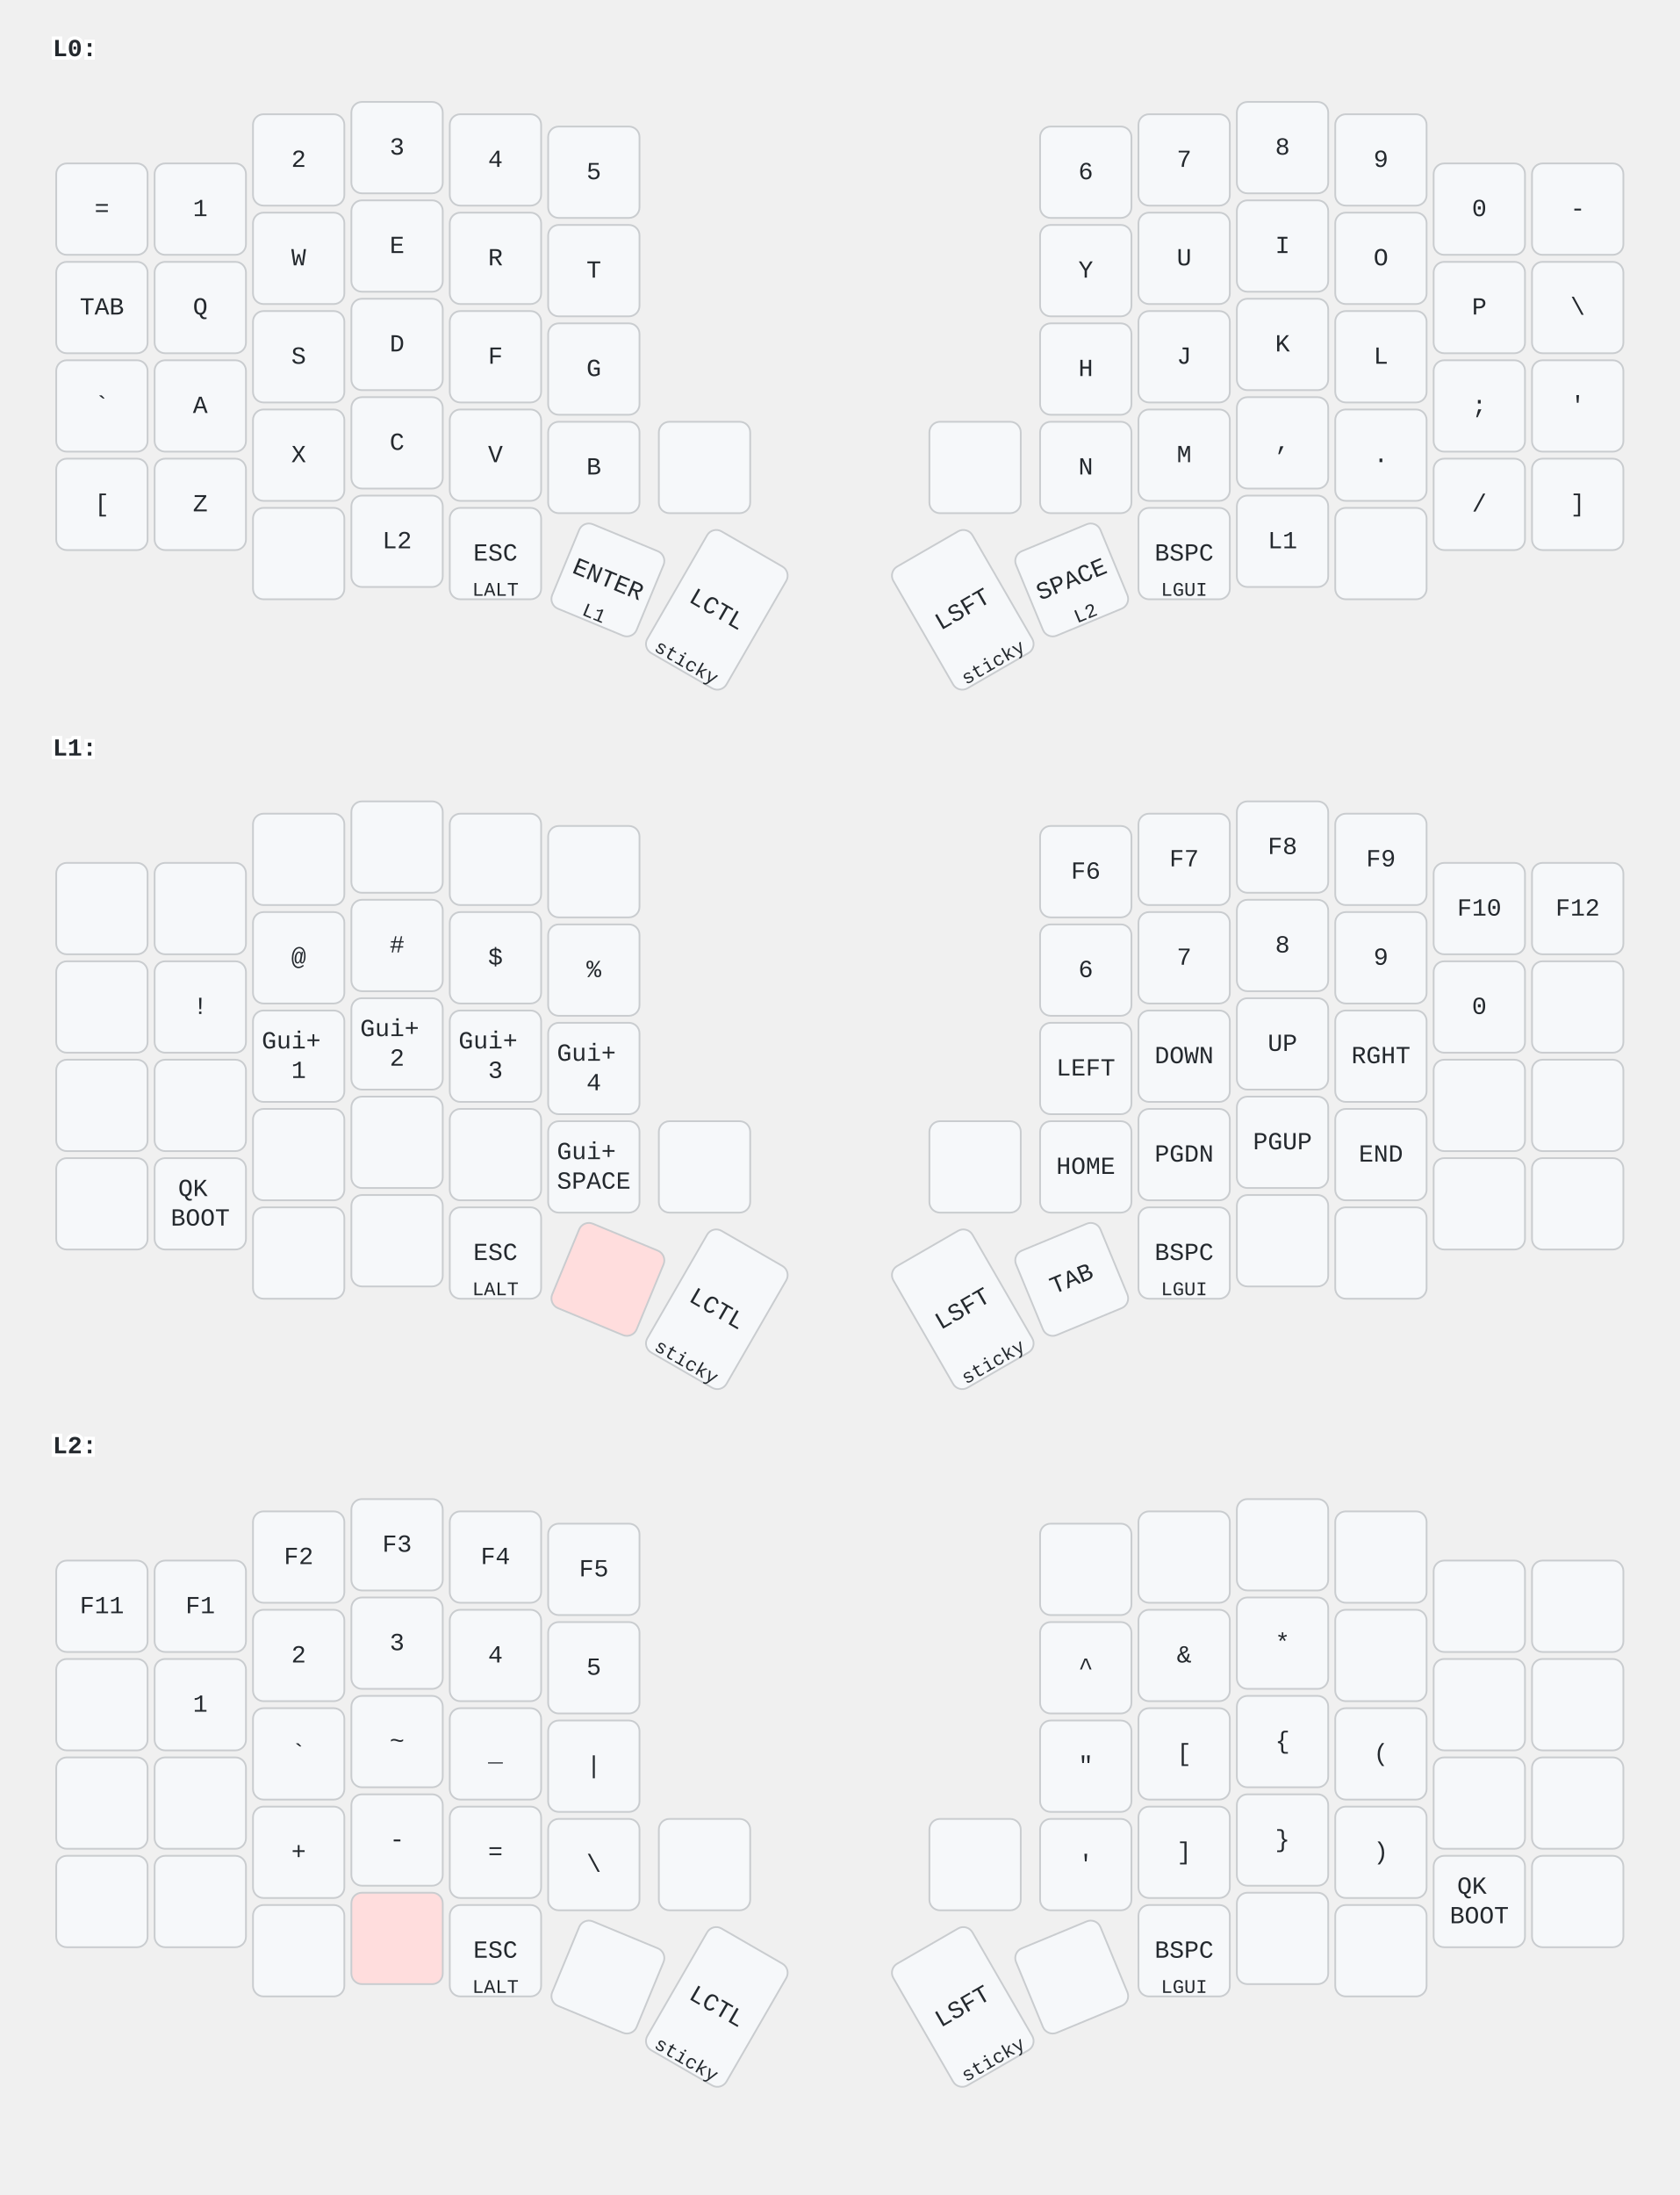
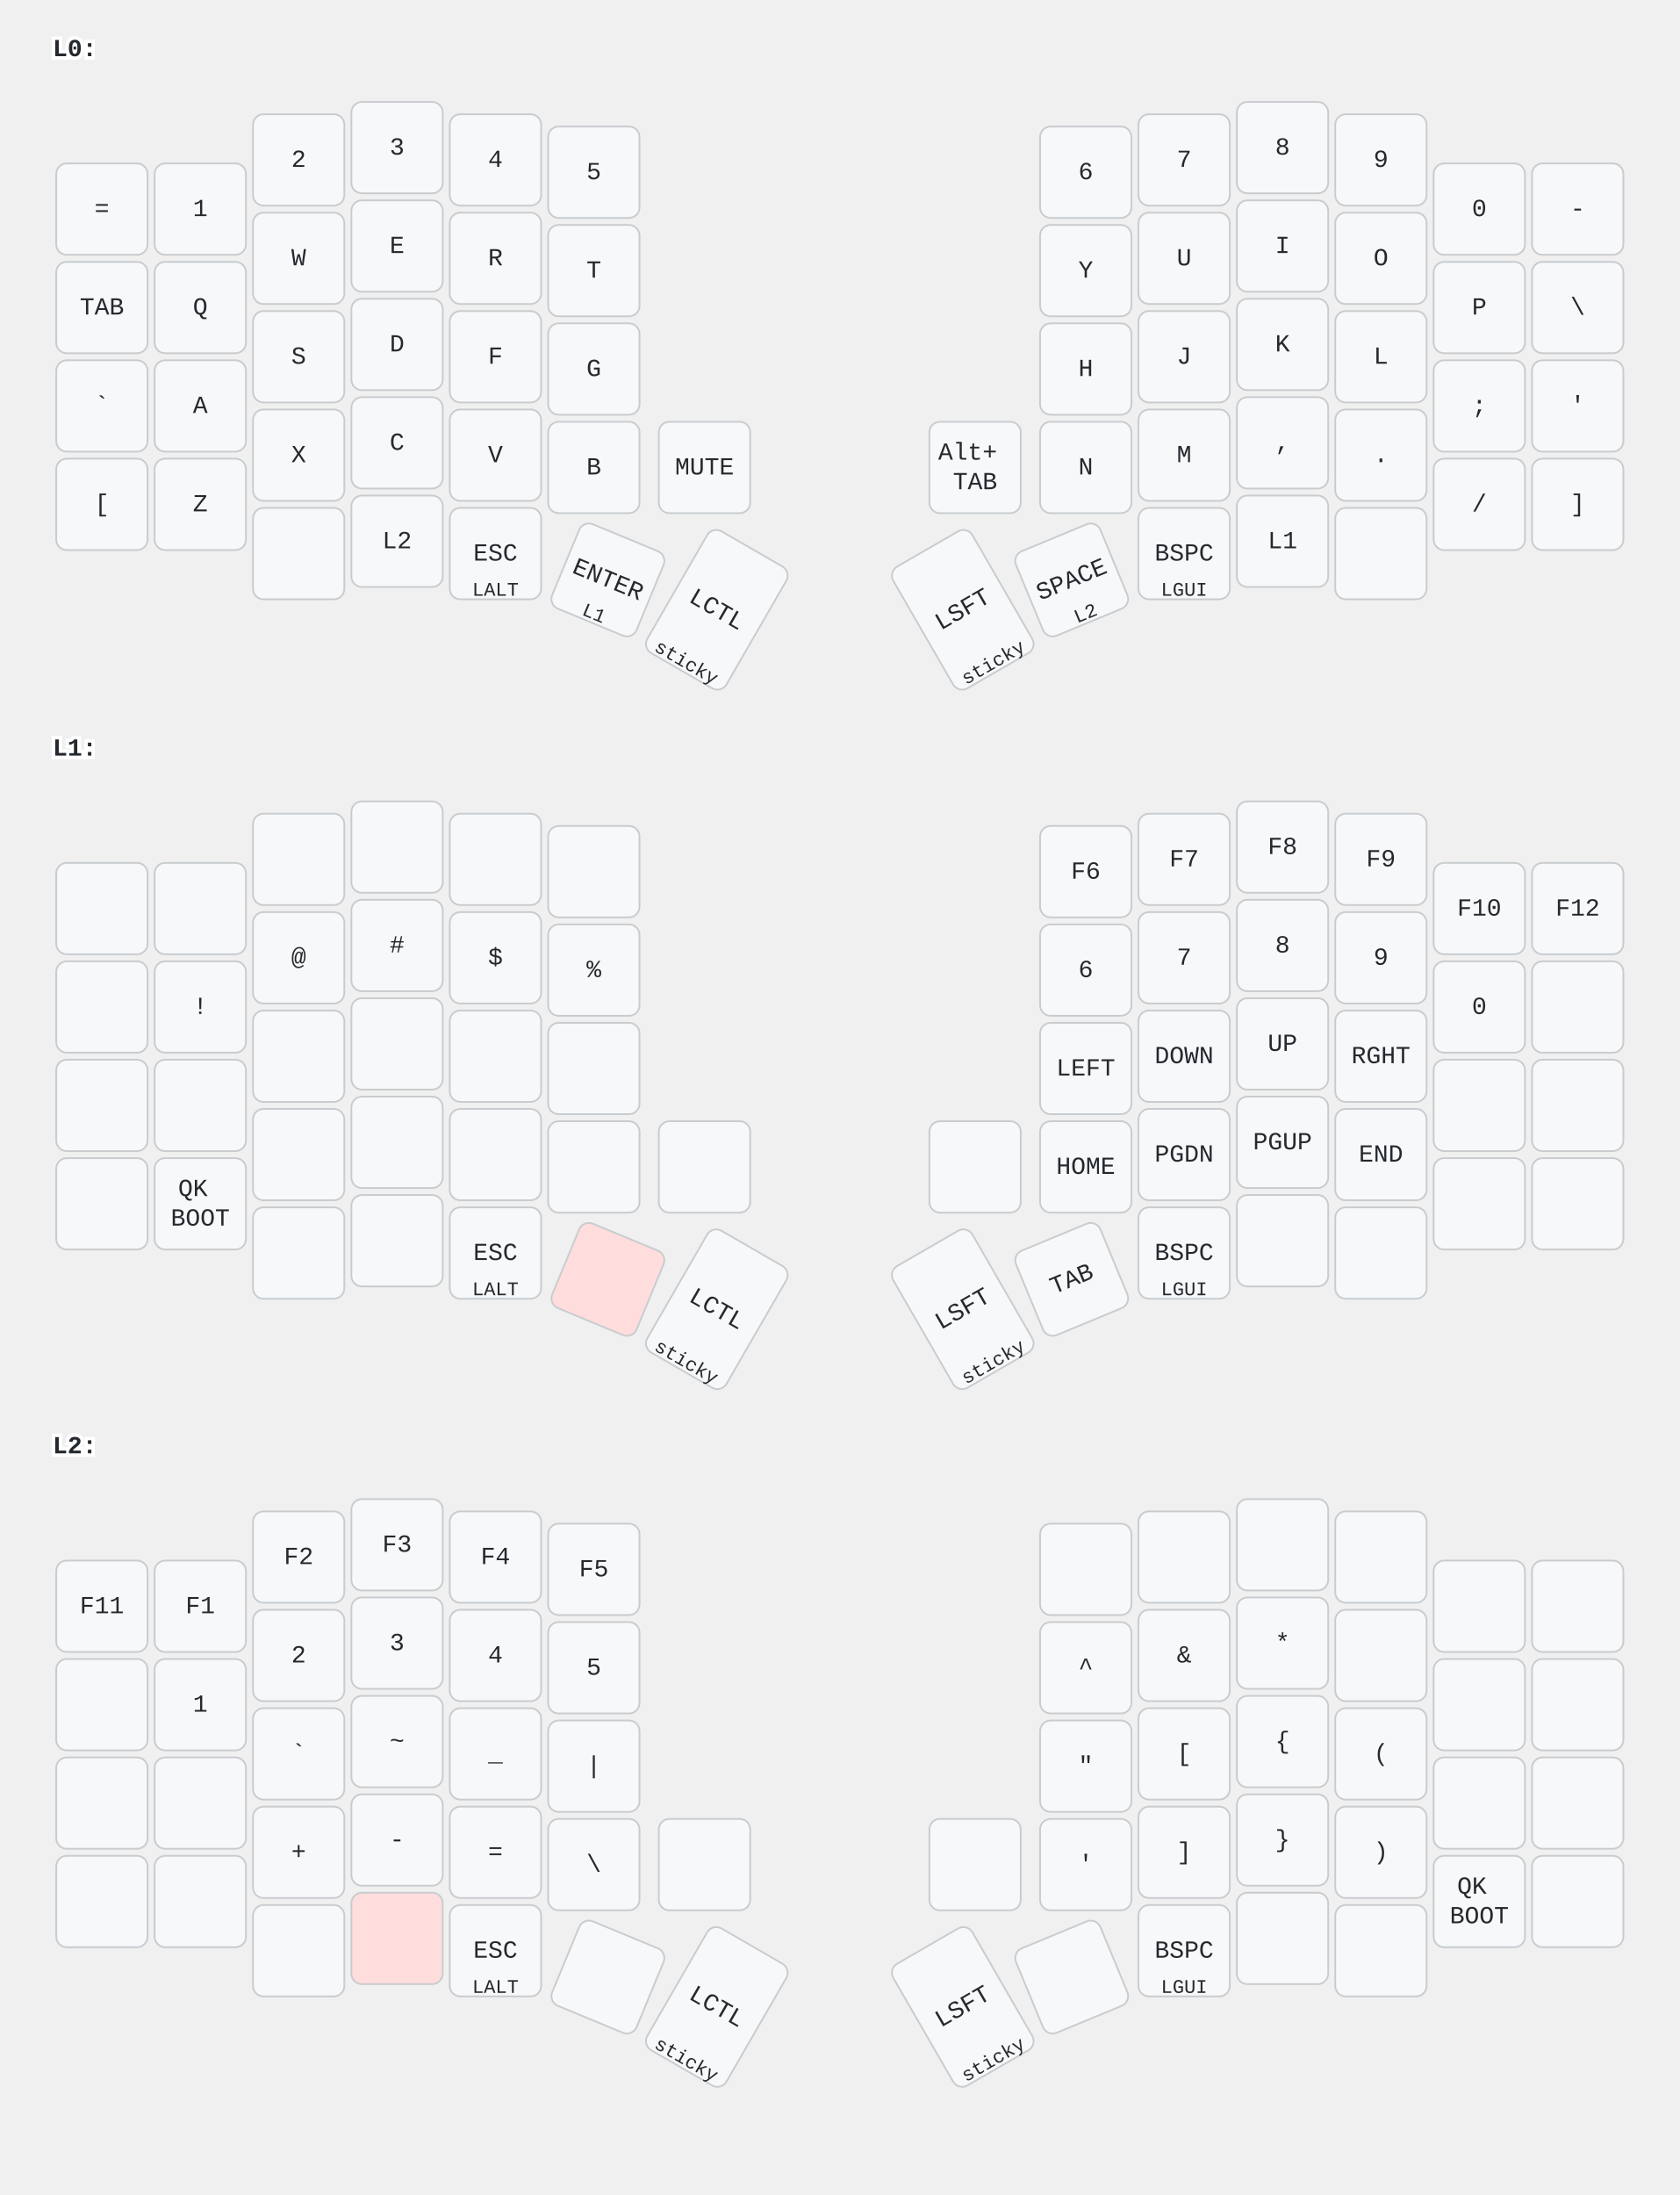
<svg xmlns="http://www.w3.org/2000/svg" width="956" height="1249" viewBox="0 0 956 1249" class="keymap">
  <style>/* inherit to force styles through use tags */
svg path {
    fill: inherit;
}

/* font and background color specifications */
svg.keymap {
    font-family: SFMono-Regular,Consolas,Liberation Mono,Menlo,monospace;
    font-size: 14px;
    font-kerning: normal;
    text-rendering: optimizeLegibility;
    fill: #24292e;
}

/* default key styling */
rect.key {
    fill: #f6f8fa;
}

rect.key, rect.combo {
    stroke: #c9cccf;
    stroke-width: 1;
}

/* default key side styling, only used is draw_key_sides is set */
rect.side {
    filter: brightness(90%);
}

/* color accent for combo boxes */
rect.combo, rect.combo-separate {
    fill: #cdf;
}

/* color accent for held keys */
rect.held, rect.combo.held {
    fill: #fdd;
}

/* color accent for ghost (optional) keys */
rect.ghost, rect.combo.ghost {
    stroke-dasharray: 4, 4;
    stroke-width: 2;
}

text {
    text-anchor: middle;
    dominant-baseline: middle;
}

/* styling for layer labels */
text.label {
    font-weight: bold;
    text-anchor: start;
    stroke: white;
    stroke-width: 4;
    paint-order: stroke;
}

/* styling for optional footer */
text.footer {
    text-anchor: end;
    dominant-baseline: auto;
    stroke: white;
    stroke-width: 4;
    paint-order: stroke;
}

/* styling for combo tap, and key hold/shifted label text */
text.combo, text.hold, text.shifted {
    font-size: 11px;
}

text.hold {
    text-anchor: middle;
    dominant-baseline: auto;
}

text.shifted {
    text-anchor: middle;
    dominant-baseline: hanging;
}

/* styling for hold/shifted label text in combo box */
text.combo.hold, text.combo.shifted {
    font-size: 8px;
}

/* lighter symbol for transparent keys */
text.trans {
    fill: #7b7e81;
}

/* styling for combo dendrons */
path.combo {
    stroke-width: 1;
    stroke: gray;
    fill: none;
}

/* Start Tabler Icons Cleanup */
/* cannot use height/width with glyphs */
.icon-tabler &gt; path {
    fill: inherit;
    stroke: inherit;
    stroke-width: 2;
}
/* hide tabler's default box */
.icon-tabler &gt; path[stroke="none"][fill="none"] {
    visibility: hidden;
}
/* End Tabler Icons Cleanup */
</style>
  <g transform="translate(30, 0)" class="layer-L0">
    <text x="0" y="28" class="label">L0:</text>
    <g transform="translate(0, 56)">
      <g transform="translate(28, 63)" class="key keypos-0">
        <rect rx="6" ry="6" x="-26" y="-26" width="52" height="52" class="key" />
        <text x="0" y="0" class="key tap">=</text>
      </g>
      <g transform="translate(84, 63)" class="key keypos-1">
        <rect rx="6" ry="6" x="-26" y="-26" width="52" height="52" class="key" />
        <text x="0" y="0" class="key tap">1</text>
      </g>
      <g transform="translate(140, 35)" class="key keypos-2">
        <rect rx="6" ry="6" x="-26" y="-26" width="52" height="52" class="key" />
        <text x="0" y="0" class="key tap">2</text>
      </g>
      <g transform="translate(196, 28)" class="key keypos-3">
        <rect rx="6" ry="6" x="-26" y="-26" width="52" height="52" class="key" />
        <text x="0" y="0" class="key tap">3</text>
      </g>
      <g transform="translate(252, 35)" class="key keypos-4">
        <rect rx="6" ry="6" x="-26" y="-26" width="52" height="52" class="key" />
        <text x="0" y="0" class="key tap">4</text>
      </g>
      <g transform="translate(308, 42)" class="key keypos-5">
        <rect rx="6" ry="6" x="-26" y="-26" width="52" height="52" class="key" />
        <text x="0" y="0" class="key tap">5</text>
      </g>
      <g transform="translate(588, 42)" class="key keypos-6">
        <rect rx="6" ry="6" x="-26" y="-26" width="52" height="52" class="key" />
        <text x="0" y="0" class="key tap">6</text>
      </g>
      <g transform="translate(644, 35)" class="key keypos-7">
        <rect rx="6" ry="6" x="-26" y="-26" width="52" height="52" class="key" />
        <text x="0" y="0" class="key tap">7</text>
      </g>
      <g transform="translate(700, 28)" class="key keypos-8">
        <rect rx="6" ry="6" x="-26" y="-26" width="52" height="52" class="key" />
        <text x="0" y="0" class="key tap">8</text>
      </g>
      <g transform="translate(756, 35)" class="key keypos-9">
        <rect rx="6" ry="6" x="-26" y="-26" width="52" height="52" class="key" />
        <text x="0" y="0" class="key tap">9</text>
      </g>
      <g transform="translate(812, 63)" class="key keypos-10">
        <rect rx="6" ry="6" x="-26" y="-26" width="52" height="52" class="key" />
        <text x="0" y="0" class="key tap">0</text>
      </g>
      <g transform="translate(868, 63)" class="key keypos-11">
        <rect rx="6" ry="6" x="-26" y="-26" width="52" height="52" class="key" />
        <text x="0" y="0" class="key tap">-</text>
      </g>
      <g transform="translate(28, 119)" class="key keypos-12">
        <rect rx="6" ry="6" x="-26" y="-26" width="52" height="52" class="key" />
        <text x="0" y="0" class="key tap">TAB</text>
      </g>
      <g transform="translate(84, 119)" class="key keypos-13">
        <rect rx="6" ry="6" x="-26" y="-26" width="52" height="52" class="key" />
        <text x="0" y="0" class="key tap">Q</text>
      </g>
      <g transform="translate(140, 91)" class="key keypos-14">
        <rect rx="6" ry="6" x="-26" y="-26" width="52" height="52" class="key" />
        <text x="0" y="0" class="key tap">W</text>
      </g>
      <g transform="translate(196, 84)" class="key keypos-15">
        <rect rx="6" ry="6" x="-26" y="-26" width="52" height="52" class="key" />
        <text x="0" y="0" class="key tap">E</text>
      </g>
      <g transform="translate(252, 91)" class="key keypos-16">
        <rect rx="6" ry="6" x="-26" y="-26" width="52" height="52" class="key" />
        <text x="0" y="0" class="key tap">R</text>
      </g>
      <g transform="translate(308, 98)" class="key keypos-17">
        <rect rx="6" ry="6" x="-26" y="-26" width="52" height="52" class="key" />
        <text x="0" y="0" class="key tap">T</text>
      </g>
      <g transform="translate(588, 98)" class="key keypos-18">
        <rect rx="6" ry="6" x="-26" y="-26" width="52" height="52" class="key" />
        <text x="0" y="0" class="key tap">Y</text>
      </g>
      <g transform="translate(644, 91)" class="key keypos-19">
        <rect rx="6" ry="6" x="-26" y="-26" width="52" height="52" class="key" />
        <text x="0" y="0" class="key tap">U</text>
      </g>
      <g transform="translate(700, 84)" class="key keypos-20">
        <rect rx="6" ry="6" x="-26" y="-26" width="52" height="52" class="key" />
        <text x="0" y="0" class="key tap">I</text>
      </g>
      <g transform="translate(756, 91)" class="key keypos-21">
        <rect rx="6" ry="6" x="-26" y="-26" width="52" height="52" class="key" />
        <text x="0" y="0" class="key tap">O</text>
      </g>
      <g transform="translate(812, 119)" class="key keypos-22">
        <rect rx="6" ry="6" x="-26" y="-26" width="52" height="52" class="key" />
        <text x="0" y="0" class="key tap">P</text>
      </g>
      <g transform="translate(868, 119)" class="key keypos-23">
        <rect rx="6" ry="6" x="-26" y="-26" width="52" height="52" class="key" />
        <text x="0" y="0" class="key tap">\</text>
      </g>
      <g transform="translate(28, 175)" class="key keypos-24">
        <rect rx="6" ry="6" x="-26" y="-26" width="52" height="52" class="key" />
        <text x="0" y="0" class="key tap">`</text>
      </g>
      <g transform="translate(84, 175)" class="key keypos-25">
        <rect rx="6" ry="6" x="-26" y="-26" width="52" height="52" class="key" />
        <text x="0" y="0" class="key tap">A</text>
      </g>
      <g transform="translate(140, 147)" class="key keypos-26">
        <rect rx="6" ry="6" x="-26" y="-26" width="52" height="52" class="key" />
        <text x="0" y="0" class="key tap">S</text>
      </g>
      <g transform="translate(196, 140)" class="key keypos-27">
        <rect rx="6" ry="6" x="-26" y="-26" width="52" height="52" class="key" />
        <text x="0" y="0" class="key tap">D</text>
      </g>
      <g transform="translate(252, 147)" class="key keypos-28">
        <rect rx="6" ry="6" x="-26" y="-26" width="52" height="52" class="key" />
        <text x="0" y="0" class="key tap">F</text>
      </g>
      <g transform="translate(308, 154)" class="key keypos-29">
        <rect rx="6" ry="6" x="-26" y="-26" width="52" height="52" class="key" />
        <text x="0" y="0" class="key tap">G</text>
      </g>
      <g transform="translate(588, 154)" class="key keypos-30">
        <rect rx="6" ry="6" x="-26" y="-26" width="52" height="52" class="key" />
        <text x="0" y="0" class="key tap">H</text>
      </g>
      <g transform="translate(644, 147)" class="key keypos-31">
        <rect rx="6" ry="6" x="-26" y="-26" width="52" height="52" class="key" />
        <text x="0" y="0" class="key tap">J</text>
      </g>
      <g transform="translate(700, 140)" class="key keypos-32">
        <rect rx="6" ry="6" x="-26" y="-26" width="52" height="52" class="key" />
        <text x="0" y="0" class="key tap">K</text>
      </g>
      <g transform="translate(756, 147)" class="key keypos-33">
        <rect rx="6" ry="6" x="-26" y="-26" width="52" height="52" class="key" />
        <text x="0" y="0" class="key tap">L</text>
      </g>
      <g transform="translate(812, 175)" class="key keypos-34">
        <rect rx="6" ry="6" x="-26" y="-26" width="52" height="52" class="key" />
        <text x="0" y="0" class="key tap">;</text>
      </g>
      <g transform="translate(868, 175)" class="key keypos-35">
        <rect rx="6" ry="6" x="-26" y="-26" width="52" height="52" class="key" />
        <text x="0" y="0" class="key tap">'</text>
      </g>
      <g transform="translate(28, 231)" class="key keypos-36">
        <rect rx="6" ry="6" x="-26" y="-26" width="52" height="52" class="key" />
        <text x="0" y="0" class="key tap">[</text>
      </g>
      <g transform="translate(84, 231)" class="key keypos-37">
        <rect rx="6" ry="6" x="-26" y="-26" width="52" height="52" class="key" />
        <text x="0" y="0" class="key tap">Z</text>
      </g>
      <g transform="translate(140, 203)" class="key keypos-38">
        <rect rx="6" ry="6" x="-26" y="-26" width="52" height="52" class="key" />
        <text x="0" y="0" class="key tap">X</text>
      </g>
      <g transform="translate(196, 196)" class="key keypos-39">
        <rect rx="6" ry="6" x="-26" y="-26" width="52" height="52" class="key" />
        <text x="0" y="0" class="key tap">C</text>
      </g>
      <g transform="translate(252, 203)" class="key keypos-40">
        <rect rx="6" ry="6" x="-26" y="-26" width="52" height="52" class="key" />
        <text x="0" y="0" class="key tap">V</text>
      </g>
      <g transform="translate(308, 210)" class="key keypos-41">
        <rect rx="6" ry="6" x="-26" y="-26" width="52" height="52" class="key" />
        <text x="0" y="0" class="key tap">B</text>
      </g>
      <g transform="translate(371, 210)" class="key keypos-42">
        <rect rx="6" ry="6" x="-26" y="-26" width="52" height="52" class="key" />
+         <text x="0" y="0" class="key tap">MUTE</text>
      </g>
      <g transform="translate(525, 210)" class="key keypos-43">
        <rect rx="6" ry="6" x="-26" y="-26" width="52" height="52" class="key" />
+         <text x="0" y="0" class="key tap">
+           <tspan x="0" dy="-0.6em">Alt+</tspan>
+           <tspan x="0" dy="1.2em">TAB</tspan>
+         </text>
      </g>
      <g transform="translate(588, 210)" class="key keypos-44">
        <rect rx="6" ry="6" x="-26" y="-26" width="52" height="52" class="key" />
        <text x="0" y="0" class="key tap">N</text>
      </g>
      <g transform="translate(644, 203)" class="key keypos-45">
        <rect rx="6" ry="6" x="-26" y="-26" width="52" height="52" class="key" />
        <text x="0" y="0" class="key tap">M</text>
      </g>
      <g transform="translate(700, 196)" class="key keypos-46">
        <rect rx="6" ry="6" x="-26" y="-26" width="52" height="52" class="key" />
        <text x="0" y="0" class="key tap">,</text>
      </g>
      <g transform="translate(756, 203)" class="key keypos-47">
        <rect rx="6" ry="6" x="-26" y="-26" width="52" height="52" class="key" />
        <text x="0" y="0" class="key tap">.</text>
      </g>
      <g transform="translate(812, 231)" class="key keypos-48">
        <rect rx="6" ry="6" x="-26" y="-26" width="52" height="52" class="key" />
        <text x="0" y="0" class="key tap">/</text>
      </g>
      <g transform="translate(868, 231)" class="key keypos-49">
        <rect rx="6" ry="6" x="-26" y="-26" width="52" height="52" class="key" />
        <text x="0" y="0" class="key tap">]</text>
      </g>
      <g transform="translate(140, 259)" class="key keypos-50">
        <rect rx="6" ry="6" x="-26" y="-26" width="52" height="52" class="key" />
      </g>
      <g transform="translate(196, 252)" class="key keypos-51">
        <rect rx="6" ry="6" x="-26" y="-26" width="52" height="52" class="key" />
        <text x="0" y="0" class="key tap">L2</text>
      </g>
      <g transform="translate(252, 259)" class="key keypos-52">
        <rect rx="6" ry="6" x="-26" y="-26" width="52" height="52" class="key" />
        <text x="0" y="0" class="key tap">ESC</text>
        <text x="0" y="24" class="key hold">LALT</text>
      </g>
      <g transform="translate(316, 274) rotate(22.5)" class="key keypos-53">
        <rect rx="6" ry="6" x="-26" y="-26" width="52" height="52" class="key" />
        <text x="0" y="0" class="key tap">ENTER</text>
        <text x="0" y="24" class="key hold">L1</text>
      </g>
      <g transform="translate(378, 291) rotate(30.0)" class="key keypos-54">
        <rect rx="6" ry="6" x="-26" y="-40" width="52" height="80" class="key" />
        <text x="0" y="0" class="key tap">LCTL</text>
        <text x="0" y="38" class="key hold">sticky</text>
      </g>
      <g transform="translate(518, 291) rotate(-30.0)" class="key keypos-55">
        <rect rx="6" ry="6" x="-26" y="-40" width="52" height="80" class="key" />
        <text x="0" y="0" class="key tap">LSFT</text>
        <text x="0" y="38" class="key hold">sticky</text>
      </g>
      <g transform="translate(580, 274) rotate(-22.5)" class="key keypos-56">
        <rect rx="6" ry="6" x="-26" y="-26" width="52" height="52" class="key" />
        <text x="0" y="0" class="key tap">SPACE</text>
        <text x="0" y="24" class="key hold">L2</text>
      </g>
      <g transform="translate(644, 259)" class="key keypos-57">
        <rect rx="6" ry="6" x="-26" y="-26" width="52" height="52" class="key" />
        <text x="0" y="0" class="key tap">BSPC</text>
        <text x="0" y="24" class="key hold">LGUI</text>
      </g>
      <g transform="translate(700, 252)" class="key keypos-58">
        <rect rx="6" ry="6" x="-26" y="-26" width="52" height="52" class="key" />
        <text x="0" y="0" class="key tap">L1</text>
      </g>
      <g transform="translate(756, 259)" class="key keypos-59">
        <rect rx="6" ry="6" x="-26" y="-26" width="52" height="52" class="key" />
      </g>
    </g>
  </g>
  <g transform="translate(30, 398)" class="layer-L1">
    <text x="0" y="28" class="label">L1:</text>
    <g transform="translate(0, 56)">
      <g transform="translate(28, 63)" class="key keypos-0">
        <rect rx="6" ry="6" x="-26" y="-26" width="52" height="52" class="key" />
      </g>
      <g transform="translate(84, 63)" class="key keypos-1">
        <rect rx="6" ry="6" x="-26" y="-26" width="52" height="52" class="key" />
      </g>
      <g transform="translate(140, 35)" class="key keypos-2">
        <rect rx="6" ry="6" x="-26" y="-26" width="52" height="52" class="key" />
      </g>
      <g transform="translate(196, 28)" class="key keypos-3">
        <rect rx="6" ry="6" x="-26" y="-26" width="52" height="52" class="key" />
      </g>
      <g transform="translate(252, 35)" class="key keypos-4">
        <rect rx="6" ry="6" x="-26" y="-26" width="52" height="52" class="key" />
      </g>
      <g transform="translate(308, 42)" class="key keypos-5">
        <rect rx="6" ry="6" x="-26" y="-26" width="52" height="52" class="key" />
      </g>
      <g transform="translate(588, 42)" class="key keypos-6">
        <rect rx="6" ry="6" x="-26" y="-26" width="52" height="52" class="key" />
        <text x="0" y="0" class="key tap">F6</text>
      </g>
      <g transform="translate(644, 35)" class="key keypos-7">
        <rect rx="6" ry="6" x="-26" y="-26" width="52" height="52" class="key" />
        <text x="0" y="0" class="key tap">F7</text>
      </g>
      <g transform="translate(700, 28)" class="key keypos-8">
        <rect rx="6" ry="6" x="-26" y="-26" width="52" height="52" class="key" />
        <text x="0" y="0" class="key tap">F8</text>
      </g>
      <g transform="translate(756, 35)" class="key keypos-9">
        <rect rx="6" ry="6" x="-26" y="-26" width="52" height="52" class="key" />
        <text x="0" y="0" class="key tap">F9</text>
      </g>
      <g transform="translate(812, 63)" class="key keypos-10">
        <rect rx="6" ry="6" x="-26" y="-26" width="52" height="52" class="key" />
        <text x="0" y="0" class="key tap">F10</text>
      </g>
      <g transform="translate(868, 63)" class="key keypos-11">
        <rect rx="6" ry="6" x="-26" y="-26" width="52" height="52" class="key" />
        <text x="0" y="0" class="key tap">F12</text>
      </g>
      <g transform="translate(28, 119)" class="key keypos-12">
        <rect rx="6" ry="6" x="-26" y="-26" width="52" height="52" class="key" />
      </g>
      <g transform="translate(84, 119)" class="key keypos-13">
        <rect rx="6" ry="6" x="-26" y="-26" width="52" height="52" class="key" />
        <text x="0" y="0" class="key tap">!</text>
      </g>
      <g transform="translate(140, 91)" class="key keypos-14">
        <rect rx="6" ry="6" x="-26" y="-26" width="52" height="52" class="key" />
        <text x="0" y="0" class="key tap">@</text>
      </g>
      <g transform="translate(196, 84)" class="key keypos-15">
        <rect rx="6" ry="6" x="-26" y="-26" width="52" height="52" class="key" />
        <text x="0" y="0" class="key tap">#</text>
      </g>
      <g transform="translate(252, 91)" class="key keypos-16">
        <rect rx="6" ry="6" x="-26" y="-26" width="52" height="52" class="key" />
        <text x="0" y="0" class="key tap">$</text>
      </g>
      <g transform="translate(308, 98)" class="key keypos-17">
        <rect rx="6" ry="6" x="-26" y="-26" width="52" height="52" class="key" />
        <text x="0" y="0" class="key tap">%</text>
      </g>
      <g transform="translate(588, 98)" class="key keypos-18">
        <rect rx="6" ry="6" x="-26" y="-26" width="52" height="52" class="key" />
        <text x="0" y="0" class="key tap">6</text>
      </g>
      <g transform="translate(644, 91)" class="key keypos-19">
        <rect rx="6" ry="6" x="-26" y="-26" width="52" height="52" class="key" />
        <text x="0" y="0" class="key tap">7</text>
      </g>
      <g transform="translate(700, 84)" class="key keypos-20">
        <rect rx="6" ry="6" x="-26" y="-26" width="52" height="52" class="key" />
        <text x="0" y="0" class="key tap">8</text>
      </g>
      <g transform="translate(756, 91)" class="key keypos-21">
        <rect rx="6" ry="6" x="-26" y="-26" width="52" height="52" class="key" />
        <text x="0" y="0" class="key tap">9</text>
      </g>
      <g transform="translate(812, 119)" class="key keypos-22">
        <rect rx="6" ry="6" x="-26" y="-26" width="52" height="52" class="key" />
        <text x="0" y="0" class="key tap">0</text>
      </g>
      <g transform="translate(868, 119)" class="key keypos-23">
        <rect rx="6" ry="6" x="-26" y="-26" width="52" height="52" class="key" />
      </g>
      <g transform="translate(28, 175)" class="key keypos-24">
        <rect rx="6" ry="6" x="-26" y="-26" width="52" height="52" class="key" />
      </g>
      <g transform="translate(84, 175)" class="key keypos-25">
        <rect rx="6" ry="6" x="-26" y="-26" width="52" height="52" class="key" />
      </g>
      <g transform="translate(140, 147)" class="key keypos-26">
        <rect rx="6" ry="6" x="-26" y="-26" width="52" height="52" class="key" />
-         <text x="0" y="0" class="key tap">
-           <tspan x="0" dy="-0.6em">Gui+</tspan>
-           <tspan x="0" dy="1.2em">1</tspan>
-         </text>
      </g>
      <g transform="translate(196, 140)" class="key keypos-27">
        <rect rx="6" ry="6" x="-26" y="-26" width="52" height="52" class="key" />
-         <text x="0" y="0" class="key tap">
-           <tspan x="0" dy="-0.6em">Gui+</tspan>
-           <tspan x="0" dy="1.2em">2</tspan>
-         </text>
      </g>
      <g transform="translate(252, 147)" class="key keypos-28">
        <rect rx="6" ry="6" x="-26" y="-26" width="52" height="52" class="key" />
-         <text x="0" y="0" class="key tap">
-           <tspan x="0" dy="-0.6em">Gui+</tspan>
-           <tspan x="0" dy="1.2em">3</tspan>
-         </text>
      </g>
      <g transform="translate(308, 154)" class="key keypos-29">
        <rect rx="6" ry="6" x="-26" y="-26" width="52" height="52" class="key" />
-         <text x="0" y="0" class="key tap">
-           <tspan x="0" dy="-0.6em">Gui+</tspan>
-           <tspan x="0" dy="1.2em">4</tspan>
-         </text>
      </g>
      <g transform="translate(588, 154)" class="key keypos-30">
        <rect rx="6" ry="6" x="-26" y="-26" width="52" height="52" class="key" />
        <text x="0" y="0" class="key tap">LEFT</text>
      </g>
      <g transform="translate(644, 147)" class="key keypos-31">
        <rect rx="6" ry="6" x="-26" y="-26" width="52" height="52" class="key" />
        <text x="0" y="0" class="key tap">DOWN</text>
      </g>
      <g transform="translate(700, 140)" class="key keypos-32">
        <rect rx="6" ry="6" x="-26" y="-26" width="52" height="52" class="key" />
        <text x="0" y="0" class="key tap">UP</text>
      </g>
      <g transform="translate(756, 147)" class="key keypos-33">
        <rect rx="6" ry="6" x="-26" y="-26" width="52" height="52" class="key" />
        <text x="0" y="0" class="key tap">RGHT</text>
      </g>
      <g transform="translate(812, 175)" class="key keypos-34">
        <rect rx="6" ry="6" x="-26" y="-26" width="52" height="52" class="key" />
      </g>
      <g transform="translate(868, 175)" class="key keypos-35">
        <rect rx="6" ry="6" x="-26" y="-26" width="52" height="52" class="key" />
      </g>
      <g transform="translate(28, 231)" class="key keypos-36">
        <rect rx="6" ry="6" x="-26" y="-26" width="52" height="52" class="key" />
      </g>
      <g transform="translate(84, 231)" class="key keypos-37">
        <rect rx="6" ry="6" x="-26" y="-26" width="52" height="52" class="key" />
        <text x="0" y="0" class="key tap">
          <tspan x="0" dy="-0.6em">QK</tspan>
          <tspan x="0" dy="1.2em">BOOT</tspan>
        </text>
      </g>
      <g transform="translate(140, 203)" class="key keypos-38">
        <rect rx="6" ry="6" x="-26" y="-26" width="52" height="52" class="key" />
      </g>
      <g transform="translate(196, 196)" class="key keypos-39">
        <rect rx="6" ry="6" x="-26" y="-26" width="52" height="52" class="key" />
      </g>
      <g transform="translate(252, 203)" class="key keypos-40">
        <rect rx="6" ry="6" x="-26" y="-26" width="52" height="52" class="key" />
      </g>
      <g transform="translate(308, 210)" class="key keypos-41">
        <rect rx="6" ry="6" x="-26" y="-26" width="52" height="52" class="key" />
-         <text x="0" y="0" class="key tap">
-           <tspan x="0" dy="-0.6em">Gui+</tspan>
-           <tspan x="0" dy="1.2em">SPACE</tspan>
-         </text>
      </g>
      <g transform="translate(371, 210)" class="key keypos-42">
        <rect rx="6" ry="6" x="-26" y="-26" width="52" height="52" class="key" />
      </g>
      <g transform="translate(525, 210)" class="key keypos-43">
        <rect rx="6" ry="6" x="-26" y="-26" width="52" height="52" class="key" />
      </g>
      <g transform="translate(588, 210)" class="key keypos-44">
        <rect rx="6" ry="6" x="-26" y="-26" width="52" height="52" class="key" />
        <text x="0" y="0" class="key tap">HOME</text>
      </g>
      <g transform="translate(644, 203)" class="key keypos-45">
        <rect rx="6" ry="6" x="-26" y="-26" width="52" height="52" class="key" />
        <text x="0" y="0" class="key tap">PGDN</text>
      </g>
      <g transform="translate(700, 196)" class="key keypos-46">
        <rect rx="6" ry="6" x="-26" y="-26" width="52" height="52" class="key" />
        <text x="0" y="0" class="key tap">PGUP</text>
      </g>
      <g transform="translate(756, 203)" class="key keypos-47">
        <rect rx="6" ry="6" x="-26" y="-26" width="52" height="52" class="key" />
        <text x="0" y="0" class="key tap">END</text>
      </g>
      <g transform="translate(812, 231)" class="key keypos-48">
        <rect rx="6" ry="6" x="-26" y="-26" width="52" height="52" class="key" />
      </g>
      <g transform="translate(868, 231)" class="key keypos-49">
        <rect rx="6" ry="6" x="-26" y="-26" width="52" height="52" class="key" />
      </g>
      <g transform="translate(140, 259)" class="key keypos-50">
        <rect rx="6" ry="6" x="-26" y="-26" width="52" height="52" class="key" />
      </g>
      <g transform="translate(196, 252)" class="key keypos-51">
        <rect rx="6" ry="6" x="-26" y="-26" width="52" height="52" class="key" />
      </g>
      <g transform="translate(252, 259)" class="key keypos-52">
        <rect rx="6" ry="6" x="-26" y="-26" width="52" height="52" class="key" />
        <text x="0" y="0" class="key tap">ESC</text>
        <text x="0" y="24" class="key hold">LALT</text>
      </g>
      <g transform="translate(316, 274) rotate(22.5)" class="key held keypos-53">
        <rect rx="6" ry="6" x="-26" y="-26" width="52" height="52" class="key held" />
      </g>
      <g transform="translate(378, 291) rotate(30.0)" class="key keypos-54">
        <rect rx="6" ry="6" x="-26" y="-40" width="52" height="80" class="key" />
        <text x="0" y="0" class="key tap">LCTL</text>
        <text x="0" y="38" class="key hold">sticky</text>
      </g>
      <g transform="translate(518, 291) rotate(-30.0)" class="key keypos-55">
        <rect rx="6" ry="6" x="-26" y="-40" width="52" height="80" class="key" />
        <text x="0" y="0" class="key tap">LSFT</text>
        <text x="0" y="38" class="key hold">sticky</text>
      </g>
      <g transform="translate(580, 274) rotate(-22.5)" class="key keypos-56">
        <rect rx="6" ry="6" x="-26" y="-26" width="52" height="52" class="key" />
        <text x="0" y="0" class="key tap">TAB</text>
      </g>
      <g transform="translate(644, 259)" class="key keypos-57">
        <rect rx="6" ry="6" x="-26" y="-26" width="52" height="52" class="key" />
        <text x="0" y="0" class="key tap">BSPC</text>
        <text x="0" y="24" class="key hold">LGUI</text>
      </g>
      <g transform="translate(700, 252)" class="key keypos-58">
        <rect rx="6" ry="6" x="-26" y="-26" width="52" height="52" class="key" />
      </g>
      <g transform="translate(756, 259)" class="key keypos-59">
        <rect rx="6" ry="6" x="-26" y="-26" width="52" height="52" class="key" />
      </g>
    </g>
  </g>
  <g transform="translate(30, 795)" class="layer-L2">
    <text x="0" y="28" class="label">L2:</text>
    <g transform="translate(0, 56)">
      <g transform="translate(28, 63)" class="key keypos-0">
        <rect rx="6" ry="6" x="-26" y="-26" width="52" height="52" class="key" />
        <text x="0" y="0" class="key tap">F11</text>
      </g>
      <g transform="translate(84, 63)" class="key keypos-1">
        <rect rx="6" ry="6" x="-26" y="-26" width="52" height="52" class="key" />
        <text x="0" y="0" class="key tap">F1</text>
      </g>
      <g transform="translate(140, 35)" class="key keypos-2">
        <rect rx="6" ry="6" x="-26" y="-26" width="52" height="52" class="key" />
        <text x="0" y="0" class="key tap">F2</text>
      </g>
      <g transform="translate(196, 28)" class="key keypos-3">
        <rect rx="6" ry="6" x="-26" y="-26" width="52" height="52" class="key" />
        <text x="0" y="0" class="key tap">F3</text>
      </g>
      <g transform="translate(252, 35)" class="key keypos-4">
        <rect rx="6" ry="6" x="-26" y="-26" width="52" height="52" class="key" />
        <text x="0" y="0" class="key tap">F4</text>
      </g>
      <g transform="translate(308, 42)" class="key keypos-5">
        <rect rx="6" ry="6" x="-26" y="-26" width="52" height="52" class="key" />
        <text x="0" y="0" class="key tap">F5</text>
      </g>
      <g transform="translate(588, 42)" class="key keypos-6">
        <rect rx="6" ry="6" x="-26" y="-26" width="52" height="52" class="key" />
      </g>
      <g transform="translate(644, 35)" class="key keypos-7">
        <rect rx="6" ry="6" x="-26" y="-26" width="52" height="52" class="key" />
      </g>
      <g transform="translate(700, 28)" class="key keypos-8">
        <rect rx="6" ry="6" x="-26" y="-26" width="52" height="52" class="key" />
      </g>
      <g transform="translate(756, 35)" class="key keypos-9">
        <rect rx="6" ry="6" x="-26" y="-26" width="52" height="52" class="key" />
      </g>
      <g transform="translate(812, 63)" class="key keypos-10">
        <rect rx="6" ry="6" x="-26" y="-26" width="52" height="52" class="key" />
      </g>
      <g transform="translate(868, 63)" class="key keypos-11">
        <rect rx="6" ry="6" x="-26" y="-26" width="52" height="52" class="key" />
      </g>
      <g transform="translate(28, 119)" class="key keypos-12">
        <rect rx="6" ry="6" x="-26" y="-26" width="52" height="52" class="key" />
      </g>
      <g transform="translate(84, 119)" class="key keypos-13">
        <rect rx="6" ry="6" x="-26" y="-26" width="52" height="52" class="key" />
        <text x="0" y="0" class="key tap">1</text>
      </g>
      <g transform="translate(140, 91)" class="key keypos-14">
        <rect rx="6" ry="6" x="-26" y="-26" width="52" height="52" class="key" />
        <text x="0" y="0" class="key tap">2</text>
      </g>
      <g transform="translate(196, 84)" class="key keypos-15">
        <rect rx="6" ry="6" x="-26" y="-26" width="52" height="52" class="key" />
        <text x="0" y="0" class="key tap">3</text>
      </g>
      <g transform="translate(252, 91)" class="key keypos-16">
        <rect rx="6" ry="6" x="-26" y="-26" width="52" height="52" class="key" />
        <text x="0" y="0" class="key tap">4</text>
      </g>
      <g transform="translate(308, 98)" class="key keypos-17">
        <rect rx="6" ry="6" x="-26" y="-26" width="52" height="52" class="key" />
        <text x="0" y="0" class="key tap">5</text>
      </g>
      <g transform="translate(588, 98)" class="key keypos-18">
        <rect rx="6" ry="6" x="-26" y="-26" width="52" height="52" class="key" />
        <text x="0" y="0" class="key tap">^</text>
      </g>
      <g transform="translate(644, 91)" class="key keypos-19">
        <rect rx="6" ry="6" x="-26" y="-26" width="52" height="52" class="key" />
        <text x="0" y="0" class="key tap">&amp;</text>
      </g>
      <g transform="translate(700, 84)" class="key keypos-20">
        <rect rx="6" ry="6" x="-26" y="-26" width="52" height="52" class="key" />
        <text x="0" y="0" class="key tap">*</text>
      </g>
      <g transform="translate(756, 91)" class="key keypos-21">
        <rect rx="6" ry="6" x="-26" y="-26" width="52" height="52" class="key" />
      </g>
      <g transform="translate(812, 119)" class="key keypos-22">
        <rect rx="6" ry="6" x="-26" y="-26" width="52" height="52" class="key" />
      </g>
      <g transform="translate(868, 119)" class="key keypos-23">
        <rect rx="6" ry="6" x="-26" y="-26" width="52" height="52" class="key" />
      </g>
      <g transform="translate(28, 175)" class="key keypos-24">
        <rect rx="6" ry="6" x="-26" y="-26" width="52" height="52" class="key" />
      </g>
      <g transform="translate(84, 175)" class="key keypos-25">
        <rect rx="6" ry="6" x="-26" y="-26" width="52" height="52" class="key" />
      </g>
      <g transform="translate(140, 147)" class="key keypos-26">
        <rect rx="6" ry="6" x="-26" y="-26" width="52" height="52" class="key" />
        <text x="0" y="0" class="key tap">`</text>
      </g>
      <g transform="translate(196, 140)" class="key keypos-27">
        <rect rx="6" ry="6" x="-26" y="-26" width="52" height="52" class="key" />
        <text x="0" y="0" class="key tap">~</text>
      </g>
      <g transform="translate(252, 147)" class="key keypos-28">
        <rect rx="6" ry="6" x="-26" y="-26" width="52" height="52" class="key" />
        <text x="0" y="0" class="key tap">_</text>
      </g>
      <g transform="translate(308, 154)" class="key keypos-29">
        <rect rx="6" ry="6" x="-26" y="-26" width="52" height="52" class="key" />
        <text x="0" y="0" class="key tap">|</text>
      </g>
      <g transform="translate(588, 154)" class="key keypos-30">
        <rect rx="6" ry="6" x="-26" y="-26" width="52" height="52" class="key" />
        <text x="0" y="0" class="key tap">"</text>
      </g>
      <g transform="translate(644, 147)" class="key keypos-31">
        <rect rx="6" ry="6" x="-26" y="-26" width="52" height="52" class="key" />
        <text x="0" y="0" class="key tap">[</text>
      </g>
      <g transform="translate(700, 140)" class="key keypos-32">
        <rect rx="6" ry="6" x="-26" y="-26" width="52" height="52" class="key" />
        <text x="0" y="0" class="key tap">{</text>
      </g>
      <g transform="translate(756, 147)" class="key keypos-33">
        <rect rx="6" ry="6" x="-26" y="-26" width="52" height="52" class="key" />
        <text x="0" y="0" class="key tap">(</text>
      </g>
      <g transform="translate(812, 175)" class="key keypos-34">
        <rect rx="6" ry="6" x="-26" y="-26" width="52" height="52" class="key" />
      </g>
      <g transform="translate(868, 175)" class="key keypos-35">
        <rect rx="6" ry="6" x="-26" y="-26" width="52" height="52" class="key" />
      </g>
      <g transform="translate(28, 231)" class="key keypos-36">
        <rect rx="6" ry="6" x="-26" y="-26" width="52" height="52" class="key" />
      </g>
      <g transform="translate(84, 231)" class="key keypos-37">
        <rect rx="6" ry="6" x="-26" y="-26" width="52" height="52" class="key" />
      </g>
      <g transform="translate(140, 203)" class="key keypos-38">
        <rect rx="6" ry="6" x="-26" y="-26" width="52" height="52" class="key" />
        <text x="0" y="0" class="key tap">+</text>
      </g>
      <g transform="translate(196, 196)" class="key keypos-39">
        <rect rx="6" ry="6" x="-26" y="-26" width="52" height="52" class="key" />
        <text x="0" y="0" class="key tap">-</text>
      </g>
      <g transform="translate(252, 203)" class="key keypos-40">
        <rect rx="6" ry="6" x="-26" y="-26" width="52" height="52" class="key" />
        <text x="0" y="0" class="key tap">=</text>
      </g>
      <g transform="translate(308, 210)" class="key keypos-41">
        <rect rx="6" ry="6" x="-26" y="-26" width="52" height="52" class="key" />
        <text x="0" y="0" class="key tap">\</text>
      </g>
      <g transform="translate(371, 210)" class="key keypos-42">
        <rect rx="6" ry="6" x="-26" y="-26" width="52" height="52" class="key" />
      </g>
      <g transform="translate(525, 210)" class="key keypos-43">
        <rect rx="6" ry="6" x="-26" y="-26" width="52" height="52" class="key" />
      </g>
      <g transform="translate(588, 210)" class="key keypos-44">
        <rect rx="6" ry="6" x="-26" y="-26" width="52" height="52" class="key" />
        <text x="0" y="0" class="key tap">'</text>
      </g>
      <g transform="translate(644, 203)" class="key keypos-45">
        <rect rx="6" ry="6" x="-26" y="-26" width="52" height="52" class="key" />
        <text x="0" y="0" class="key tap">]</text>
      </g>
      <g transform="translate(700, 196)" class="key keypos-46">
        <rect rx="6" ry="6" x="-26" y="-26" width="52" height="52" class="key" />
        <text x="0" y="0" class="key tap">}</text>
      </g>
      <g transform="translate(756, 203)" class="key keypos-47">
        <rect rx="6" ry="6" x="-26" y="-26" width="52" height="52" class="key" />
        <text x="0" y="0" class="key tap">)</text>
      </g>
      <g transform="translate(812, 231)" class="key keypos-48">
        <rect rx="6" ry="6" x="-26" y="-26" width="52" height="52" class="key" />
        <text x="0" y="0" class="key tap">
          <tspan x="0" dy="-0.6em">QK</tspan>
          <tspan x="0" dy="1.2em">BOOT</tspan>
        </text>
      </g>
      <g transform="translate(868, 231)" class="key keypos-49">
        <rect rx="6" ry="6" x="-26" y="-26" width="52" height="52" class="key" />
      </g>
      <g transform="translate(140, 259)" class="key keypos-50">
        <rect rx="6" ry="6" x="-26" y="-26" width="52" height="52" class="key" />
      </g>
      <g transform="translate(196, 252)" class="key held keypos-51">
        <rect rx="6" ry="6" x="-26" y="-26" width="52" height="52" class="key held" />
      </g>
      <g transform="translate(252, 259)" class="key keypos-52">
        <rect rx="6" ry="6" x="-26" y="-26" width="52" height="52" class="key" />
        <text x="0" y="0" class="key tap">ESC</text>
        <text x="0" y="24" class="key hold">LALT</text>
      </g>
      <g transform="translate(316, 274) rotate(22.5)" class="key keypos-53">
        <rect rx="6" ry="6" x="-26" y="-26" width="52" height="52" class="key" />
      </g>
      <g transform="translate(378, 291) rotate(30.0)" class="key keypos-54">
        <rect rx="6" ry="6" x="-26" y="-40" width="52" height="80" class="key" />
        <text x="0" y="0" class="key tap">LCTL</text>
        <text x="0" y="38" class="key hold">sticky</text>
      </g>
      <g transform="translate(518, 291) rotate(-30.0)" class="key keypos-55">
        <rect rx="6" ry="6" x="-26" y="-40" width="52" height="80" class="key" />
        <text x="0" y="0" class="key tap">LSFT</text>
        <text x="0" y="38" class="key hold">sticky</text>
      </g>
      <g transform="translate(580, 274) rotate(-22.5)" class="key keypos-56">
        <rect rx="6" ry="6" x="-26" y="-26" width="52" height="52" class="key" />
      </g>
      <g transform="translate(644, 259)" class="key keypos-57">
        <rect rx="6" ry="6" x="-26" y="-26" width="52" height="52" class="key" />
        <text x="0" y="0" class="key tap">BSPC</text>
        <text x="0" y="24" class="key hold">LGUI</text>
      </g>
      <g transform="translate(700, 252)" class="key keypos-58">
        <rect rx="6" ry="6" x="-26" y="-26" width="52" height="52" class="key" />
      </g>
      <g transform="translate(756, 259)" class="key keypos-59">
        <rect rx="6" ry="6" x="-26" y="-26" width="52" height="52" class="key" />
      </g>
    </g>
  </g>
</svg>
